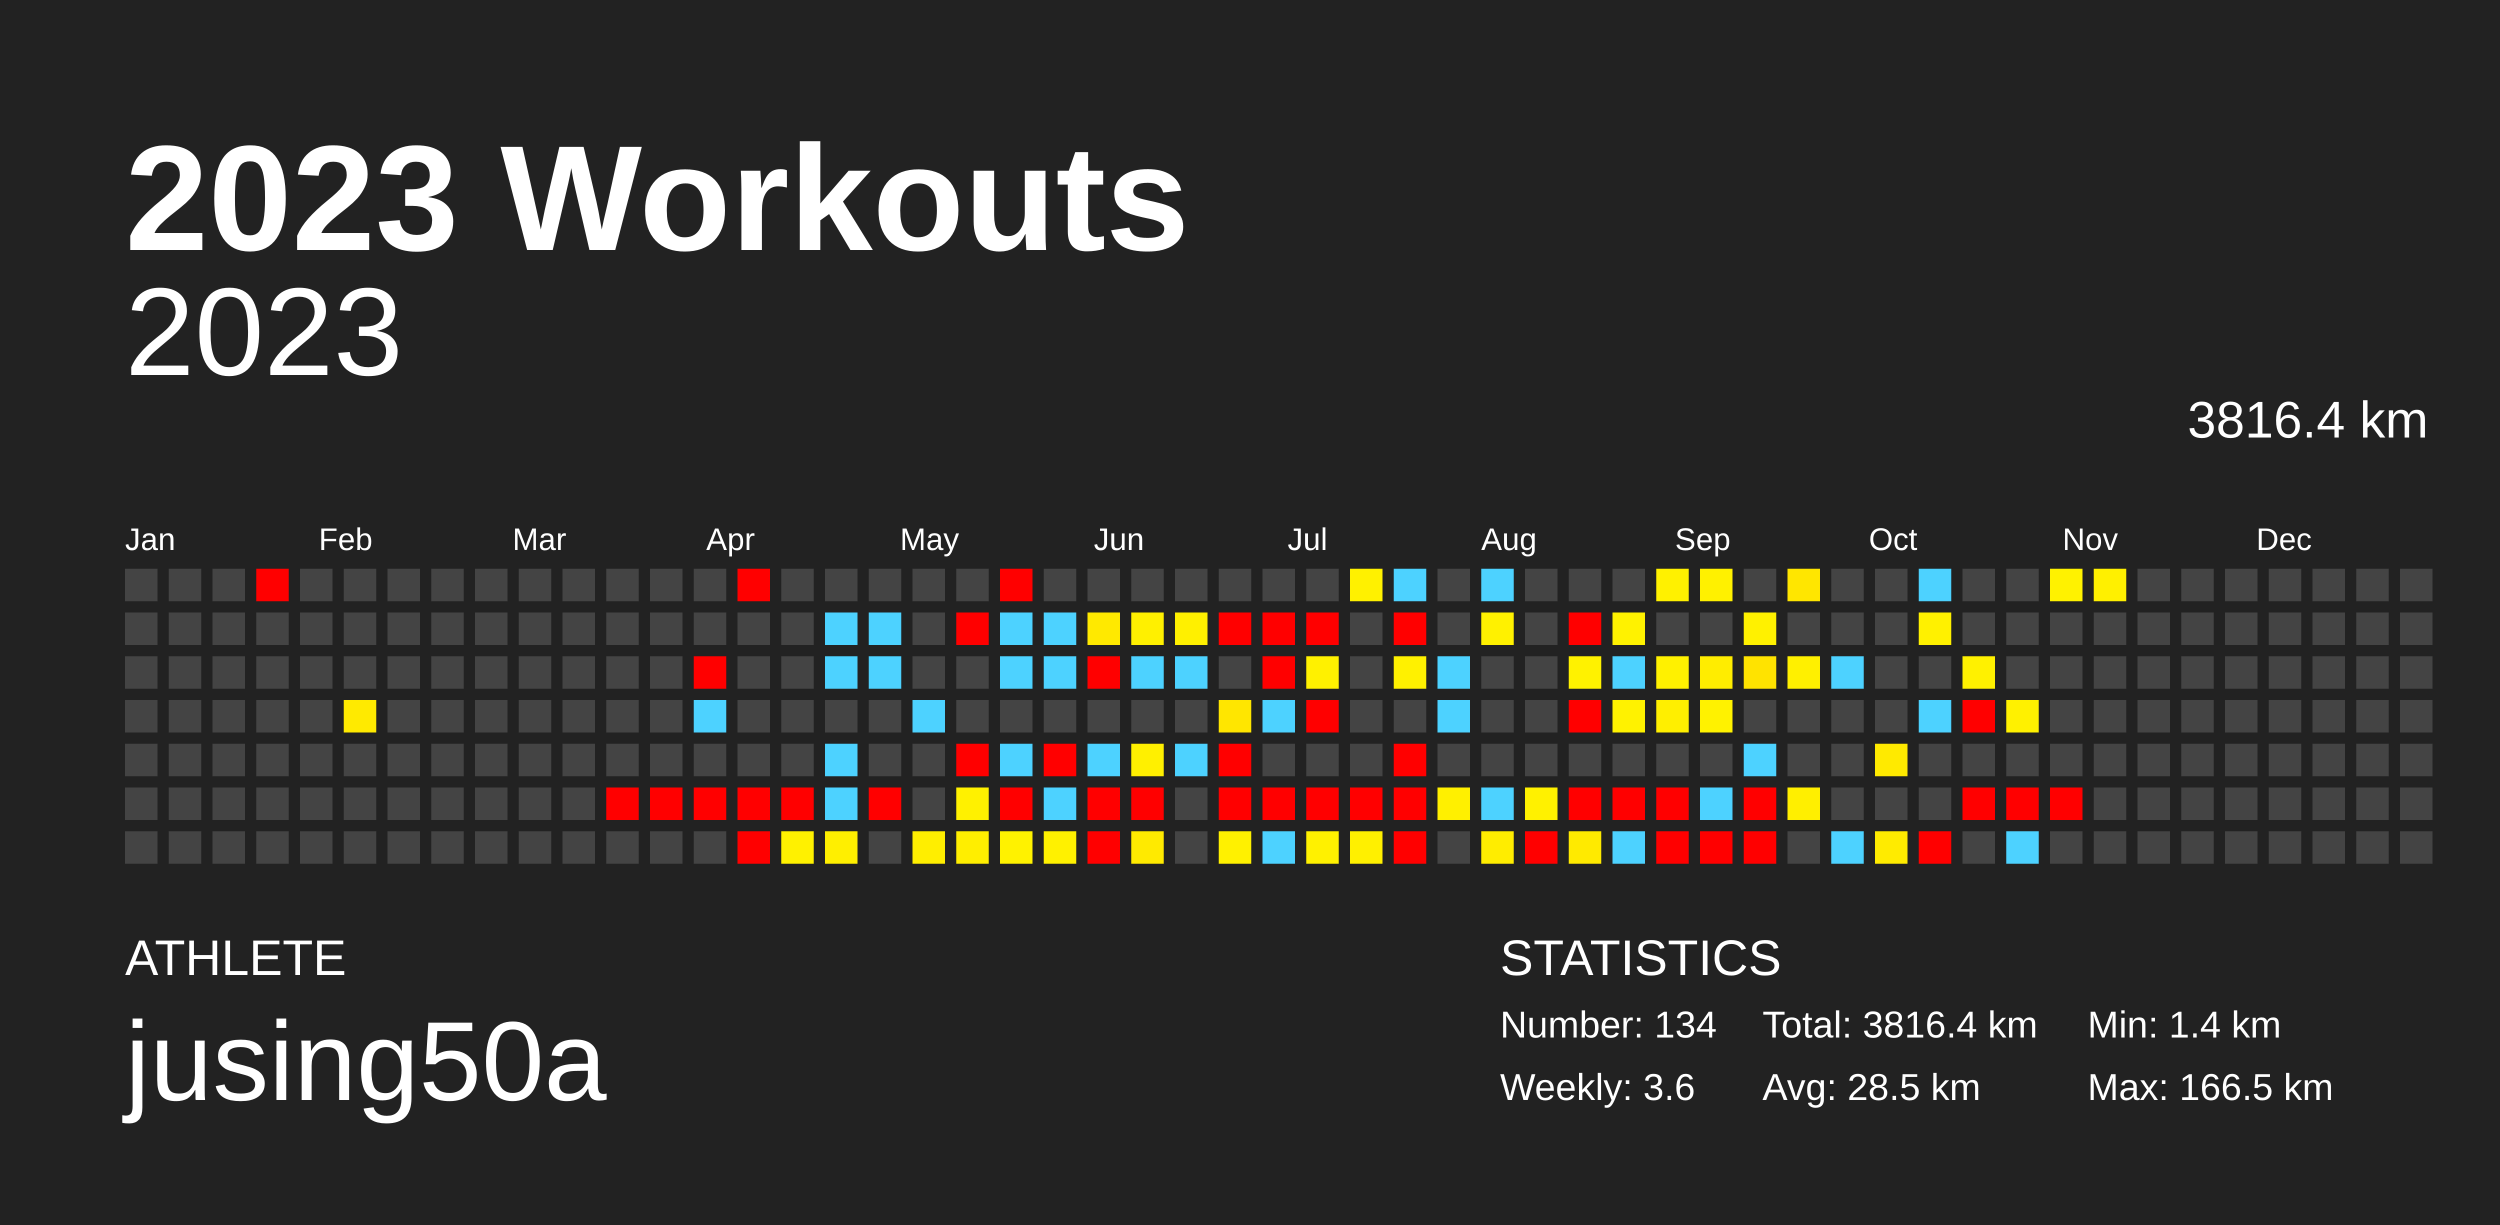
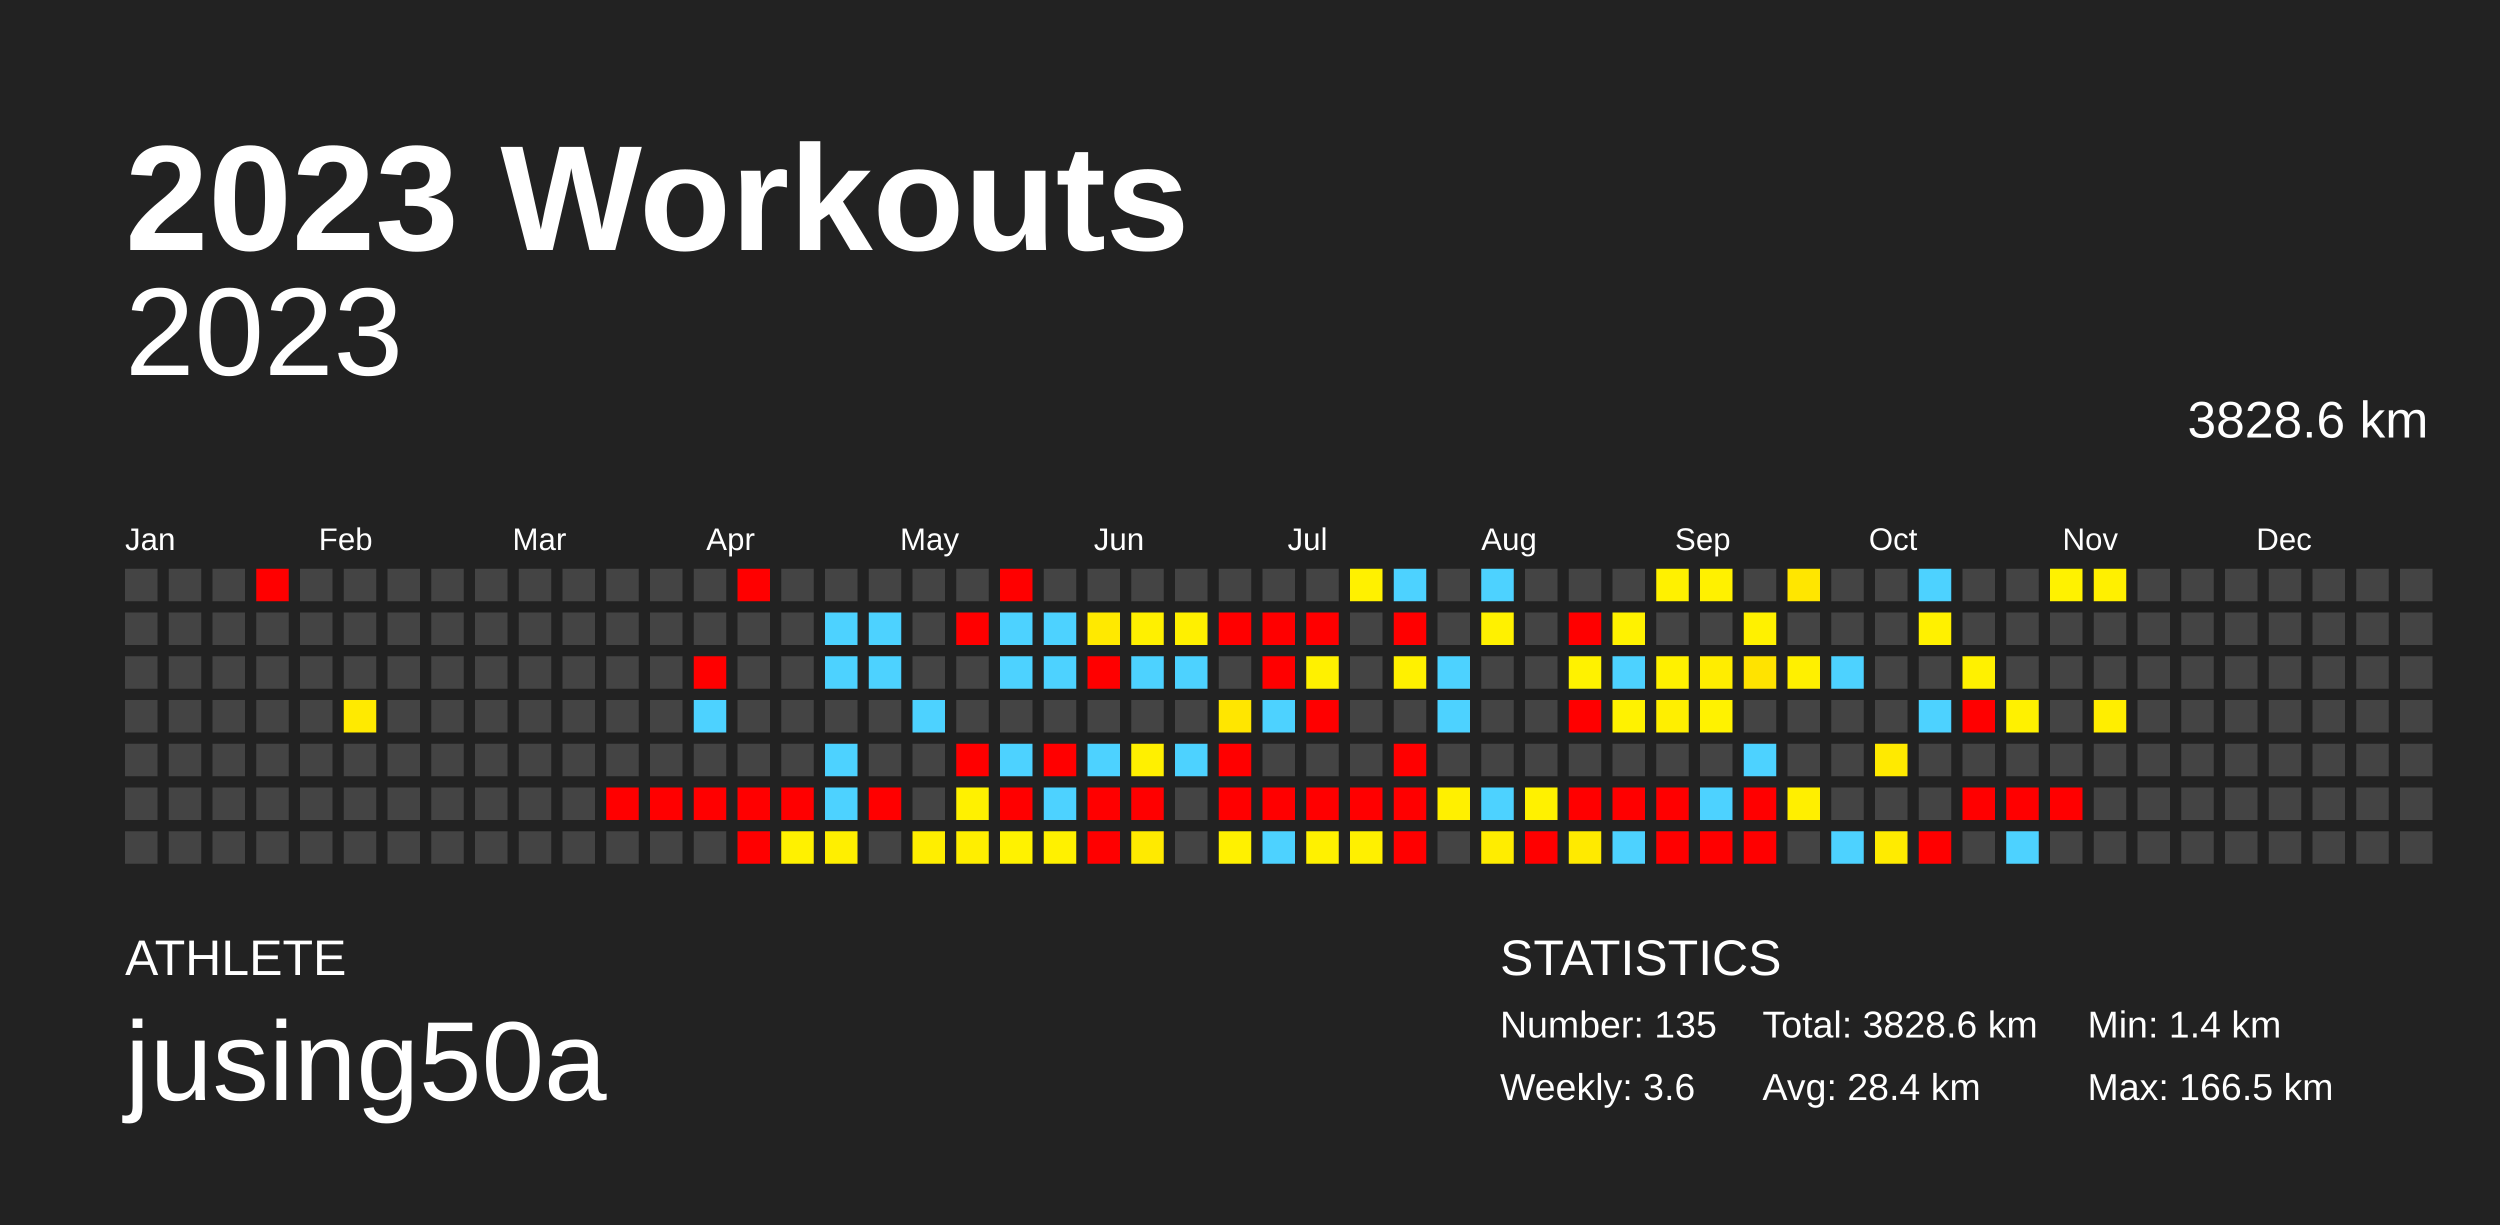
<svg xmlns="http://www.w3.org/2000/svg" baseProfile="full" height="98mm" version="1.1" viewBox="0,0,200,98" width="200mm">
  <defs />
  <rect fill="#222222" height="98" width="200" x="0" y="0" />
  <text fill="#FFFFFF" style="font-size:12px; font-family:Arial; font-weight:bold;" x="10" y="20">2023 Workouts</text>
  <text fill="#FFFFFF" style="font-size:4px; font-family:Arial" x="10" y="78">ATHLETE</text>
  <text fill="#FFFFFF" style="font-size:9px; font-family:Arial" x="10" y="88">jusing50a</text>
  <text fill="#FFFFFF" style="font-size:4px; font-family:Arial" x="120" y="78">STATISTICS</text>
-   <text fill="#FFFFFF" style="font-size:3px; font-family:Arial" x="120" y="83">Number: 134</text>
+   <text fill="#FFFFFF" style="font-size:3px; font-family:Arial" x="120" y="83">Number: 135</text>
  <text fill="#FFFFFF" style="font-size:3px; font-family:Arial" x="120" y="88">Weekly: 3.6</text>
-   <text fill="#FFFFFF" style="font-size:3px; font-family:Arial" x="141" y="83">Total: 3816.4 km</text>
-   <text fill="#FFFFFF" style="font-size:3px; font-family:Arial" x="141" y="88">Avg: 28.5 km</text>
+   <text fill="#FFFFFF" style="font-size:3px; font-family:Arial" x="141" y="83">Total: 3828.6 km</text>
+   <text fill="#FFFFFF" style="font-size:3px; font-family:Arial" x="141" y="88">Avg: 28.4 km</text>
  <text fill="#FFFFFF" style="font-size:3px; font-family:Arial" x="167" y="83">Min: 1.4 km</text>
  <text fill="#FFFFFF" style="font-size:3px; font-family:Arial" x="167" y="88">Max: 166.5 km</text>
  <text alignment-baseline="hanging" fill="#FFFFFF" style="font-size:10.0px; font-family:Arial;" x="10" y="30">2023</text>
-   <text alignment-baseline="hanging" fill="#FFFFFF" style="font-size:4.125px; font-family:Arial;" x="175" y="35">3816.4 km</text>
+   <text alignment-baseline="hanging" fill="#FFFFFF" style="font-size:4.125px; font-family:Arial;" x="175" y="35">3828.6 km</text>
  <text fill="#FFFFFF" style="font-size:2.5px; font-family:Arial" x="10.0" y="44">Jan</text>
  <text fill="#FFFFFF" style="font-size:2.5px; font-family:Arial" x="25.5" y="44">Feb</text>
  <text fill="#FFFFFF" style="font-size:2.5px; font-family:Arial" x="41.0" y="44">Mar</text>
  <text fill="#FFFFFF" style="font-size:2.5px; font-family:Arial" x="56.5" y="44">Apr</text>
  <text fill="#FFFFFF" style="font-size:2.5px; font-family:Arial" x="72.0" y="44">May</text>
  <text fill="#FFFFFF" style="font-size:2.5px; font-family:Arial" x="87.5" y="44">Jun</text>
  <text fill="#FFFFFF" style="font-size:2.5px; font-family:Arial" x="103.0" y="44">Jul</text>
  <text fill="#FFFFFF" style="font-size:2.5px; font-family:Arial" x="118.5" y="44">Aug</text>
  <text fill="#FFFFFF" style="font-size:2.5px; font-family:Arial" x="134.0" y="44">Sep</text>
  <text fill="#FFFFFF" style="font-size:2.5px; font-family:Arial" x="149.5" y="44">Oct</text>
  <text fill="#FFFFFF" style="font-size:2.5px; font-family:Arial" x="165.0" y="44">Nov</text>
  <text fill="#FFFFFF" style="font-size:2.5px; font-family:Arial" x="180.5" y="44">Dec</text>
  <rect fill="#444444" height="2.6" width="2.6" x="10.0" y="45.5" />
  <rect fill="#444444" height="2.6" width="2.6" x="10.0" y="49.0" />
  <rect fill="#444444" height="2.6" width="2.6" x="10.0" y="52.5" />
  <rect fill="#444444" height="2.6" width="2.6" x="10.0" y="56.0" />
  <rect fill="#444444" height="2.6" width="2.6" x="10.0" y="59.5" />
  <rect fill="#444444" height="2.6" width="2.6" x="10.0" y="63.0" />
  <rect fill="#444444" height="2.6" width="2.6" x="10.0" y="66.5" />
  <rect fill="#444444" height="2.6" width="2.6" x="13.5" y="45.5" />
  <rect fill="#444444" height="2.6" width="2.6" x="13.5" y="49.0" />
  <rect fill="#444444" height="2.6" width="2.6" x="13.5" y="52.5" />
  <rect fill="#444444" height="2.6" width="2.6" x="13.5" y="56.0" />
  <rect fill="#444444" height="2.6" width="2.6" x="13.5" y="59.5" />
  <rect fill="#444444" height="2.6" width="2.6" x="13.5" y="63.0" />
  <rect fill="#444444" height="2.6" width="2.6" x="13.5" y="66.5" />
  <rect fill="#444444" height="2.6" width="2.6" x="17.0" y="45.5" />
  <rect fill="#444444" height="2.6" width="2.6" x="17.0" y="49.0" />
  <rect fill="#444444" height="2.6" width="2.6" x="17.0" y="52.5" />
  <rect fill="#444444" height="2.6" width="2.6" x="17.0" y="56.0" />
  <rect fill="#444444" height="2.6" width="2.6" x="17.0" y="59.5" />
  <rect fill="#444444" height="2.6" width="2.6" x="17.0" y="63.0" />
  <rect fill="#444444" height="2.6" width="2.6" x="17.0" y="66.5" />
  <rect fill="red" height="2.6" width="2.6" x="20.5" y="45.5" />
  <rect fill="#444444" height="2.6" width="2.6" x="20.5" y="49.0" />
  <rect fill="#444444" height="2.6" width="2.6" x="20.5" y="52.5" />
  <rect fill="#444444" height="2.6" width="2.6" x="20.5" y="56.0" />
  <rect fill="#444444" height="2.6" width="2.6" x="20.5" y="59.5" />
  <rect fill="#444444" height="2.6" width="2.6" x="20.5" y="63.0" />
  <rect fill="#444444" height="2.6" width="2.6" x="20.5" y="66.5" />
  <rect fill="#444444" height="2.6" width="2.6" x="24.0" y="45.5" />
  <rect fill="#444444" height="2.6" width="2.6" x="24.0" y="49.0" />
  <rect fill="#444444" height="2.6" width="2.6" x="24.0" y="52.5" />
  <rect fill="#444444" height="2.6" width="2.6" x="24.0" y="56.0" />
  <rect fill="#444444" height="2.6" width="2.6" x="24.0" y="59.5" />
  <rect fill="#444444" height="2.6" width="2.6" x="24.0" y="63.0" />
  <rect fill="#444444" height="2.6" width="2.6" x="24.0" y="66.5" />
  <rect fill="#444444" height="2.6" width="2.6" x="27.5" y="45.5" />
  <rect fill="#444444" height="2.6" width="2.6" x="27.5" y="49.0" />
  <rect fill="#444444" height="2.6" width="2.6" x="27.5" y="52.5" />
  <rect fill="#ffea00" height="2.6" width="2.6" x="27.5" y="56.0" />
  <rect fill="#444444" height="2.6" width="2.6" x="27.5" y="59.5" />
  <rect fill="#444444" height="2.6" width="2.6" x="27.5" y="63.0" />
  <rect fill="#444444" height="2.6" width="2.6" x="27.5" y="66.5" />
  <rect fill="#444444" height="2.6" width="2.6" x="31.0" y="45.5" />
  <rect fill="#444444" height="2.6" width="2.6" x="31.0" y="49.0" />
  <rect fill="#444444" height="2.6" width="2.6" x="31.0" y="52.5" />
  <rect fill="#444444" height="2.6" width="2.6" x="31.0" y="56.0" />
  <rect fill="#444444" height="2.6" width="2.6" x="31.0" y="59.5" />
  <rect fill="#444444" height="2.6" width="2.6" x="31.0" y="63.0" />
  <rect fill="#444444" height="2.6" width="2.6" x="31.0" y="66.5" />
  <rect fill="#444444" height="2.6" width="2.6" x="34.5" y="45.5" />
  <rect fill="#444444" height="2.6" width="2.6" x="34.5" y="49.0" />
  <rect fill="#444444" height="2.6" width="2.6" x="34.5" y="52.5" />
  <rect fill="#444444" height="2.6" width="2.6" x="34.5" y="56.0" />
  <rect fill="#444444" height="2.6" width="2.6" x="34.5" y="59.5" />
  <rect fill="#444444" height="2.6" width="2.6" x="34.5" y="63.0" />
  <rect fill="#444444" height="2.6" width="2.6" x="34.5" y="66.5" />
  <rect fill="#444444" height="2.6" width="2.6" x="38.0" y="45.5" />
  <rect fill="#444444" height="2.6" width="2.6" x="38.0" y="49.0" />
  <rect fill="#444444" height="2.6" width="2.6" x="38.0" y="52.5" />
  <rect fill="#444444" height="2.6" width="2.6" x="38.0" y="56.0" />
  <rect fill="#444444" height="2.6" width="2.6" x="38.0" y="59.5" />
  <rect fill="#444444" height="2.6" width="2.6" x="38.0" y="63.0" />
  <rect fill="#444444" height="2.6" width="2.6" x="38.0" y="66.5" />
  <rect fill="#444444" height="2.6" width="2.6" x="41.5" y="45.5" />
  <rect fill="#444444" height="2.6" width="2.6" x="41.5" y="49.0" />
  <rect fill="#444444" height="2.6" width="2.6" x="41.5" y="52.5" />
  <rect fill="#444444" height="2.6" width="2.6" x="41.5" y="56.0" />
  <rect fill="#444444" height="2.6" width="2.6" x="41.5" y="59.5" />
  <rect fill="#444444" height="2.6" width="2.6" x="41.5" y="63.0" />
  <rect fill="#444444" height="2.6" width="2.6" x="41.5" y="66.5" />
  <rect fill="#444444" height="2.6" width="2.6" x="45.0" y="45.5" />
  <rect fill="#444444" height="2.6" width="2.6" x="45.0" y="49.0" />
  <rect fill="#444444" height="2.6" width="2.6" x="45.0" y="52.5" />
  <rect fill="#444444" height="2.6" width="2.6" x="45.0" y="56.0" />
  <rect fill="#444444" height="2.6" width="2.6" x="45.0" y="59.5" />
  <rect fill="#444444" height="2.6" width="2.6" x="45.0" y="63.0" />
  <rect fill="#444444" height="2.6" width="2.6" x="45.0" y="66.5" />
  <rect fill="#444444" height="2.6" width="2.6" x="48.5" y="45.5" />
  <rect fill="#444444" height="2.6" width="2.6" x="48.5" y="49.0" />
  <rect fill="#444444" height="2.6" width="2.6" x="48.5" y="52.5" />
  <rect fill="#444444" height="2.6" width="2.6" x="48.5" y="56.0" />
  <rect fill="#444444" height="2.6" width="2.6" x="48.5" y="59.5" />
  <rect fill="red" height="2.6" width="2.6" x="48.5" y="63.0" />
  <rect fill="#444444" height="2.6" width="2.6" x="48.5" y="66.5" />
  <rect fill="#444444" height="2.6" width="2.6" x="52.0" y="45.5" />
  <rect fill="#444444" height="2.6" width="2.6" x="52.0" y="49.0" />
  <rect fill="#444444" height="2.6" width="2.6" x="52.0" y="52.5" />
  <rect fill="#444444" height="2.6" width="2.6" x="52.0" y="56.0" />
  <rect fill="#444444" height="2.6" width="2.6" x="52.0" y="59.5" />
  <rect fill="red" height="2.6" width="2.6" x="52.0" y="63.0" />
  <rect fill="#444444" height="2.6" width="2.6" x="52.0" y="66.5" />
  <rect fill="#444444" height="2.6" width="2.6" x="55.5" y="45.5" />
  <rect fill="#444444" height="2.6" width="2.6" x="55.5" y="49.0" />
  <rect fill="red" height="2.6" width="2.6" x="55.5" y="52.5" />
  <rect fill="#4dd2ff" height="2.6" width="2.6" x="55.5" y="56.0" />
  <rect fill="#444444" height="2.6" width="2.6" x="55.5" y="59.5" />
  <rect fill="red" height="2.6" width="2.6" x="55.5" y="63.0" />
  <rect fill="#444444" height="2.6" width="2.6" x="55.5" y="66.5" />
  <rect fill="red" height="2.6" width="2.6" x="59.0" y="45.5" />
  <rect fill="#444444" height="2.6" width="2.6" x="59.0" y="49.0" />
  <rect fill="#444444" height="2.6" width="2.6" x="59.0" y="52.5" />
  <rect fill="#444444" height="2.6" width="2.6" x="59.0" y="56.0" />
  <rect fill="#444444" height="2.6" width="2.6" x="59.0" y="59.5" />
  <rect fill="red" height="2.6" width="2.6" x="59.0" y="63.0" />
  <rect fill="red" height="2.6" width="2.6" x="59.0" y="66.5" />
  <rect fill="#444444" height="2.6" width="2.6" x="62.5" y="45.5" />
  <rect fill="#444444" height="2.6" width="2.6" x="62.5" y="49.0" />
  <rect fill="#444444" height="2.6" width="2.6" x="62.5" y="52.5" />
  <rect fill="#444444" height="2.6" width="2.6" x="62.5" y="56.0" />
  <rect fill="#444444" height="2.6" width="2.6" x="62.5" y="59.5" />
  <rect fill="red" height="2.6" width="2.6" x="62.5" y="63.0" />
  <rect fill="#fff100" height="2.6" width="2.6" x="62.5" y="66.5" />
  <rect fill="#444444" height="2.6" width="2.6" x="66.0" y="45.5" />
  <rect fill="#4dd2ff" height="2.6" width="2.6" x="66.0" y="49.0" />
  <rect fill="#4dd2ff" height="2.6" width="2.6" x="66.0" y="52.5" />
  <rect fill="#444444" height="2.6" width="2.6" x="66.0" y="56.0" />
  <rect fill="#4dd2ff" height="2.6" width="2.6" x="66.0" y="59.5" />
  <rect fill="#4dd2ff" height="2.6" width="2.6" x="66.0" y="63.0" />
  <rect fill="#ffef00" height="2.6" width="2.6" x="66.0" y="66.5" />
  <rect fill="#444444" height="2.6" width="2.6" x="69.5" y="45.5" />
  <rect fill="#4dd2ff" height="2.6" width="2.6" x="69.5" y="49.0" />
  <rect fill="#4dd2ff" height="2.6" width="2.6" x="69.5" y="52.5" />
  <rect fill="#444444" height="2.6" width="2.6" x="69.5" y="56.0" />
  <rect fill="#444444" height="2.6" width="2.6" x="69.5" y="59.5" />
  <rect fill="red" height="2.6" width="2.6" x="69.5" y="63.0" />
  <rect fill="#444444" height="2.6" width="2.6" x="69.5" y="66.5" />
  <rect fill="#444444" height="2.6" width="2.6" x="73.0" y="45.5" />
  <rect fill="#444444" height="2.6" width="2.6" x="73.0" y="49.0" />
  <rect fill="#444444" height="2.6" width="2.6" x="73.0" y="52.5" />
  <rect fill="#4dd2ff" height="2.6" width="2.6" x="73.0" y="56.0" />
  <rect fill="#444444" height="2.6" width="2.6" x="73.0" y="59.5" />
  <rect fill="#444444" height="2.6" width="2.6" x="73.0" y="63.0" />
  <rect fill="#ffee00" height="2.6" width="2.6" x="73.0" y="66.5" />
  <rect fill="#444444" height="2.6" width="2.6" x="76.5" y="45.5" />
  <rect fill="red" height="2.6" width="2.6" x="76.5" y="49.0" />
  <rect fill="#444444" height="2.6" width="2.6" x="76.5" y="52.5" />
  <rect fill="#444444" height="2.6" width="2.6" x="76.5" y="56.0" />
  <rect fill="red" height="2.6" width="2.6" x="76.5" y="59.5" />
  <rect fill="#fff100" height="2.6" width="2.6" x="76.5" y="63.0" />
  <rect fill="#ffee00" height="2.6" width="2.6" x="76.5" y="66.5" />
  <rect fill="red" height="2.6" width="2.6" x="80.0" y="45.5" />
  <rect fill="#4dd2ff" height="2.6" width="2.6" x="80.0" y="49.0" />
  <rect fill="#4dd2ff" height="2.6" width="2.6" x="80.0" y="52.5" />
  <rect fill="#444444" height="2.6" width="2.6" x="80.0" y="56.0" />
  <rect fill="#4dd2ff" height="2.6" width="2.6" x="80.0" y="59.5" />
  <rect fill="red" height="2.6" width="2.6" x="80.0" y="63.0" />
  <rect fill="#fff200" height="2.6" width="2.6" x="80.0" y="66.5" />
  <rect fill="#444444" height="2.6" width="2.6" x="83.5" y="45.5" />
  <rect fill="#4dd2ff" height="2.6" width="2.6" x="83.5" y="49.0" />
  <rect fill="#4dd2ff" height="2.6" width="2.6" x="83.5" y="52.5" />
  <rect fill="#444444" height="2.6" width="2.6" x="83.5" y="56.0" />
  <rect fill="red" height="2.6" width="2.6" x="83.5" y="59.5" />
  <rect fill="#4dd2ff" height="2.6" width="2.6" x="83.5" y="63.0" />
  <rect fill="#fff100" height="2.6" width="2.6" x="83.5" y="66.5" />
  <rect fill="#444444" height="2.6" width="2.6" x="87.0" y="45.5" />
  <rect fill="#ffe900" height="2.6" width="2.6" x="87.0" y="49.0" />
  <rect fill="red" height="2.6" width="2.6" x="87.0" y="52.5" />
  <rect fill="#444444" height="2.6" width="2.6" x="87.0" y="56.0" />
  <rect fill="#4dd2ff" height="2.6" width="2.6" x="87.0" y="59.5" />
  <rect fill="red" height="2.6" width="2.6" x="87.0" y="63.0" />
  <rect fill="red" height="2.6" width="2.6" x="87.0" y="66.5" />
  <rect fill="#444444" height="2.6" width="2.6" x="90.5" y="45.5" />
  <rect fill="#fff000" height="2.6" width="2.6" x="90.5" y="49.0" />
  <rect fill="#4dd2ff" height="2.6" width="2.6" x="90.5" y="52.5" />
  <rect fill="#444444" height="2.6" width="2.6" x="90.5" y="56.0" />
  <rect fill="#fff000" height="2.6" width="2.6" x="90.5" y="59.5" />
  <rect fill="red" height="2.6" width="2.6" x="90.5" y="63.0" />
  <rect fill="#ffea00" height="2.6" width="2.6" x="90.5" y="66.5" />
  <rect fill="#444444" height="2.6" width="2.6" x="94.0" y="45.5" />
  <rect fill="#fff000" height="2.6" width="2.6" x="94.0" y="49.0" />
  <rect fill="#4dd2ff" height="2.6" width="2.6" x="94.0" y="52.5" />
  <rect fill="#444444" height="2.6" width="2.6" x="94.0" y="56.0" />
  <rect fill="#4dd2ff" height="2.6" width="2.6" x="94.0" y="59.5" />
  <rect fill="#444444" height="2.6" width="2.6" x="94.0" y="63.0" />
  <rect fill="#444444" height="2.6" width="2.6" x="94.0" y="66.5" />
  <rect fill="#444444" height="2.6" width="2.6" x="97.5" y="45.5" />
  <rect fill="red" height="2.6" width="2.6" x="97.5" y="49.0" />
  <rect fill="#444444" height="2.6" width="2.6" x="97.5" y="52.5" />
  <rect fill="#ffe600" height="2.6" width="2.6" x="97.5" y="56.0" />
  <rect fill="red" height="2.6" width="2.6" x="97.5" y="59.5" />
  <rect fill="red" height="2.6" width="2.6" x="97.5" y="63.0" />
  <rect fill="#fff100" height="2.6" width="2.6" x="97.5" y="66.5" />
  <rect fill="#444444" height="2.6" width="2.6" x="101.0" y="45.5" />
  <rect fill="red" height="2.6" width="2.6" x="101.0" y="49.0" />
  <rect fill="red" height="2.6" width="2.6" x="101.0" y="52.5" />
  <rect fill="#4dd2ff" height="2.6" width="2.6" x="101.0" y="56.0" />
  <rect fill="#444444" height="2.6" width="2.6" x="101.0" y="59.5" />
  <rect fill="red" height="2.6" width="2.6" x="101.0" y="63.0" />
  <rect fill="#4dd2ff" height="2.6" width="2.6" x="101.0" y="66.5" />
  <rect fill="#444444" height="2.6" width="2.6" x="104.5" y="45.5" />
  <rect fill="red" height="2.6" width="2.6" x="104.5" y="49.0" />
  <rect fill="#fff100" height="2.6" width="2.6" x="104.5" y="52.5" />
  <rect fill="red" height="2.6" width="2.6" x="104.5" y="56.0" />
  <rect fill="#444444" height="2.6" width="2.6" x="104.5" y="59.5" />
  <rect fill="red" height="2.6" width="2.6" x="104.5" y="63.0" />
  <rect fill="#fff100" height="2.6" width="2.6" x="104.5" y="66.5" />
  <rect fill="#fff100" height="2.6" width="2.6" x="108.0" y="45.5" />
  <rect fill="#444444" height="2.6" width="2.6" x="108.0" y="49.0" />
  <rect fill="#444444" height="2.6" width="2.6" x="108.0" y="52.5" />
  <rect fill="#444444" height="2.6" width="2.6" x="108.0" y="56.0" />
  <rect fill="#444444" height="2.6" width="2.6" x="108.0" y="59.5" />
  <rect fill="red" height="2.6" width="2.6" x="108.0" y="63.0" />
  <rect fill="#fff000" height="2.6" width="2.6" x="108.0" y="66.5" />
  <rect fill="#4dd2ff" height="2.6" width="2.6" x="111.5" y="45.5" />
  <rect fill="red" height="2.6" width="2.6" x="111.5" y="49.0" />
  <rect fill="#fff100" height="2.6" width="2.6" x="111.5" y="52.5" />
  <rect fill="#444444" height="2.6" width="2.6" x="111.5" y="56.0" />
  <rect fill="red" height="2.6" width="2.6" x="111.5" y="59.5" />
  <rect fill="red" height="2.6" width="2.6" x="111.5" y="63.0" />
  <rect fill="red" height="2.6" width="2.6" x="111.5" y="66.5" />
  <rect fill="#444444" height="2.6" width="2.6" x="115.0" y="45.5" />
  <rect fill="#444444" height="2.6" width="2.6" x="115.0" y="49.0" />
  <rect fill="#4dd2ff" height="2.6" width="2.6" x="115.0" y="52.5" />
  <rect fill="#4dd2ff" height="2.6" width="2.6" x="115.0" y="56.0" />
  <rect fill="#444444" height="2.6" width="2.6" x="115.0" y="59.5" />
  <rect fill="#fff000" height="2.6" width="2.6" x="115.0" y="63.0" />
  <rect fill="#444444" height="2.6" width="2.6" x="115.0" y="66.5" />
  <rect fill="#4dd2ff" height="2.6" width="2.6" x="118.5" y="45.5" />
  <rect fill="#fff100" height="2.6" width="2.6" x="118.5" y="49.0" />
  <rect fill="#444444" height="2.6" width="2.6" x="118.5" y="52.5" />
  <rect fill="#444444" height="2.6" width="2.6" x="118.5" y="56.0" />
  <rect fill="#444444" height="2.6" width="2.6" x="118.5" y="59.5" />
  <rect fill="#4dd2ff" height="2.6" width="2.6" x="118.5" y="63.0" />
  <rect fill="#ffed00" height="2.6" width="2.6" x="118.5" y="66.5" />
  <rect fill="#444444" height="2.6" width="2.6" x="122.0" y="45.5" />
  <rect fill="#444444" height="2.6" width="2.6" x="122.0" y="49.0" />
  <rect fill="#444444" height="2.6" width="2.6" x="122.0" y="52.5" />
  <rect fill="#444444" height="2.6" width="2.6" x="122.0" y="56.0" />
  <rect fill="#444444" height="2.6" width="2.6" x="122.0" y="59.5" />
  <rect fill="#fff100" height="2.6" width="2.6" x="122.0" y="63.0" />
  <rect fill="red" height="2.6" width="2.6" x="122.0" y="66.5" />
  <rect fill="#444444" height="2.6" width="2.6" x="125.5" y="45.5" />
  <rect fill="red" height="2.6" width="2.6" x="125.5" y="49.0" />
  <rect fill="#fff200" height="2.6" width="2.6" x="125.5" y="52.5" />
  <rect fill="red" height="2.6" width="2.6" x="125.5" y="56.0" />
  <rect fill="#444444" height="2.6" width="2.6" x="125.5" y="59.5" />
  <rect fill="red" height="2.6" width="2.6" x="125.5" y="63.0" />
  <rect fill="#ffea00" height="2.6" width="2.6" x="125.5" y="66.5" />
  <rect fill="#444444" height="2.6" width="2.6" x="129.0" y="45.5" />
  <rect fill="#fff200" height="2.6" width="2.6" x="129.0" y="49.0" />
  <rect fill="#4dd2ff" height="2.6" width="2.6" x="129.0" y="52.5" />
  <rect fill="#fff200" height="2.6" width="2.6" x="129.0" y="56.0" />
  <rect fill="#444444" height="2.6" width="2.6" x="129.0" y="59.5" />
  <rect fill="red" height="2.6" width="2.6" x="129.0" y="63.0" />
  <rect fill="#4dd2ff" height="2.6" width="2.6" x="129.0" y="66.5" />
  <rect fill="#fff100" height="2.6" width="2.6" x="132.5" y="45.5" />
  <rect fill="#444444" height="2.6" width="2.6" x="132.5" y="49.0" />
  <rect fill="#fff100" height="2.6" width="2.6" x="132.5" y="52.5" />
  <rect fill="#ffef00" height="2.6" width="2.6" x="132.5" y="56.0" />
  <rect fill="#444444" height="2.6" width="2.6" x="132.5" y="59.5" />
  <rect fill="red" height="2.6" width="2.6" x="132.5" y="63.0" />
  <rect fill="red" height="2.6" width="2.6" x="132.5" y="66.5" />
  <rect fill="#fff100" height="2.6" width="2.6" x="136.0" y="45.5" />
  <rect fill="#444444" height="2.6" width="2.6" x="136.0" y="49.0" />
  <rect fill="#ffed00" height="2.6" width="2.6" x="136.0" y="52.5" />
  <rect fill="#fff200" height="2.6" width="2.6" x="136.0" y="56.0" />
  <rect fill="#444444" height="2.6" width="2.6" x="136.0" y="59.5" />
  <rect fill="#4dd2ff" height="2.6" width="2.6" x="136.0" y="63.0" />
  <rect fill="red" height="2.6" width="2.6" x="136.0" y="66.5" />
  <rect fill="#444444" height="2.6" width="2.6" x="139.5" y="45.5" />
  <rect fill="#fff100" height="2.6" width="2.6" x="139.5" y="49.0" />
  <rect fill="#ffe300" height="2.6" width="2.6" x="139.5" y="52.5" />
  <rect fill="#444444" height="2.6" width="2.6" x="139.5" y="56.0" />
  <rect fill="#4dd2ff" height="2.6" width="2.6" x="139.5" y="59.5" />
  <rect fill="red" height="2.6" width="2.6" x="139.5" y="63.0" />
  <rect fill="red" height="2.6" width="2.6" x="139.5" y="66.5" />
  <rect fill="#ffe600" height="2.6" width="2.6" x="143.0" y="45.5" />
  <rect fill="#444444" height="2.6" width="2.6" x="143.0" y="49.0" />
  <rect fill="#fff000" height="2.6" width="2.6" x="143.0" y="52.5" />
  <rect fill="#444444" height="2.6" width="2.6" x="143.0" y="56.0" />
  <rect fill="#444444" height="2.6" width="2.6" x="143.0" y="59.5" />
  <rect fill="#ffef00" height="2.6" width="2.6" x="143.0" y="63.0" />
  <rect fill="#444444" height="2.6" width="2.6" x="143.0" y="66.5" />
  <rect fill="#444444" height="2.6" width="2.6" x="146.5" y="45.5" />
  <rect fill="#444444" height="2.6" width="2.6" x="146.5" y="49.0" />
  <rect fill="#4dd2ff" height="2.6" width="2.6" x="146.5" y="52.5" />
  <rect fill="#444444" height="2.6" width="2.6" x="146.5" y="56.0" />
  <rect fill="#444444" height="2.6" width="2.6" x="146.5" y="59.5" />
  <rect fill="#444444" height="2.6" width="2.6" x="146.5" y="63.0" />
  <rect fill="#4dd2ff" height="2.6" width="2.6" x="146.5" y="66.5" />
  <rect fill="#444444" height="2.6" width="2.6" x="150.0" y="45.5" />
  <rect fill="#444444" height="2.6" width="2.6" x="150.0" y="49.0" />
  <rect fill="#444444" height="2.6" width="2.6" x="150.0" y="52.5" />
  <rect fill="#444444" height="2.6" width="2.6" x="150.0" y="56.0" />
  <rect fill="#ffea00" height="2.6" width="2.6" x="150.0" y="59.5" />
  <rect fill="#444444" height="2.6" width="2.6" x="150.0" y="63.0" />
  <rect fill="#ffeb00" height="2.6" width="2.6" x="150.0" y="66.5" />
  <rect fill="#4dd2ff" height="2.6" width="2.6" x="153.5" y="45.5" />
  <rect fill="#fff100" height="2.6" width="2.6" x="153.5" y="49.0" />
  <rect fill="#444444" height="2.6" width="2.6" x="153.5" y="52.5" />
  <rect fill="#4dd2ff" height="2.6" width="2.6" x="153.5" y="56.0" />
  <rect fill="#444444" height="2.6" width="2.6" x="153.5" y="59.5" />
  <rect fill="#444444" height="2.6" width="2.6" x="153.5" y="63.0" />
  <rect fill="red" height="2.6" width="2.6" x="153.5" y="66.5" />
  <rect fill="#444444" height="2.6" width="2.6" x="157.0" y="45.5" />
  <rect fill="#444444" height="2.6" width="2.6" x="157.0" y="49.0" />
  <rect fill="#fff100" height="2.6" width="2.6" x="157.0" y="52.5" />
  <rect fill="red" height="2.6" width="2.6" x="157.0" y="56.0" />
  <rect fill="#444444" height="2.6" width="2.6" x="157.0" y="59.5" />
  <rect fill="red" height="2.6" width="2.6" x="157.0" y="63.0" />
  <rect fill="#444444" height="2.6" width="2.6" x="157.0" y="66.5" />
  <rect fill="#444444" height="2.6" width="2.6" x="160.5" y="45.5" />
  <rect fill="#444444" height="2.6" width="2.6" x="160.5" y="49.0" />
  <rect fill="#444444" height="2.6" width="2.6" x="160.5" y="52.5" />
  <rect fill="#fff100" height="2.6" width="2.6" x="160.5" y="56.0" />
  <rect fill="#444444" height="2.6" width="2.6" x="160.5" y="59.5" />
  <rect fill="red" height="2.6" width="2.6" x="160.5" y="63.0" />
  <rect fill="#4dd2ff" height="2.6" width="2.6" x="160.5" y="66.5" />
  <rect fill="#fff200" height="2.6" width="2.6" x="164.0" y="45.5" />
  <rect fill="#444444" height="2.6" width="2.6" x="164.0" y="49.0" />
  <rect fill="#444444" height="2.6" width="2.6" x="164.0" y="52.5" />
  <rect fill="#444444" height="2.6" width="2.6" x="164.0" y="56.0" />
  <rect fill="#444444" height="2.6" width="2.6" x="164.0" y="59.5" />
  <rect fill="red" height="2.6" width="2.6" x="164.0" y="63.0" />
  <rect fill="#444444" height="2.6" width="2.6" x="164.0" y="66.5" />
  <rect fill="#fff000" height="2.6" width="2.6" x="167.5" y="45.5" />
  <rect fill="#444444" height="2.6" width="2.6" x="167.5" y="49.0" />
  <rect fill="#444444" height="2.6" width="2.6" x="167.5" y="52.5" />
-   <rect fill="#444444" height="2.6" width="2.6" x="167.5" y="56.0" />
+   <rect fill="#ffee00" height="2.6" width="2.6" x="167.5" y="56.0" />
  <rect fill="#444444" height="2.6" width="2.6" x="167.5" y="59.5" />
  <rect fill="#444444" height="2.6" width="2.6" x="167.5" y="63.0" />
  <rect fill="#444444" height="2.6" width="2.6" x="167.5" y="66.5" />
  <rect fill="#444444" height="2.6" width="2.6" x="171.0" y="45.5" />
  <rect fill="#444444" height="2.6" width="2.6" x="171.0" y="49.0" />
  <rect fill="#444444" height="2.6" width="2.6" x="171.0" y="52.5" />
  <rect fill="#444444" height="2.6" width="2.6" x="171.0" y="56.0" />
  <rect fill="#444444" height="2.6" width="2.6" x="171.0" y="59.5" />
  <rect fill="#444444" height="2.6" width="2.6" x="171.0" y="63.0" />
  <rect fill="#444444" height="2.6" width="2.6" x="171.0" y="66.5" />
  <rect fill="#444444" height="2.6" width="2.6" x="174.5" y="45.5" />
  <rect fill="#444444" height="2.6" width="2.6" x="174.5" y="49.0" />
  <rect fill="#444444" height="2.6" width="2.6" x="174.5" y="52.5" />
  <rect fill="#444444" height="2.6" width="2.6" x="174.5" y="56.0" />
  <rect fill="#444444" height="2.6" width="2.6" x="174.5" y="59.5" />
  <rect fill="#444444" height="2.6" width="2.6" x="174.5" y="63.0" />
  <rect fill="#444444" height="2.6" width="2.6" x="174.5" y="66.5" />
  <rect fill="#444444" height="2.6" width="2.6" x="178.0" y="45.5" />
  <rect fill="#444444" height="2.6" width="2.6" x="178.0" y="49.0" />
  <rect fill="#444444" height="2.6" width="2.6" x="178.0" y="52.5" />
  <rect fill="#444444" height="2.6" width="2.6" x="178.0" y="56.0" />
  <rect fill="#444444" height="2.6" width="2.6" x="178.0" y="59.5" />
  <rect fill="#444444" height="2.6" width="2.6" x="178.0" y="63.0" />
  <rect fill="#444444" height="2.6" width="2.6" x="178.0" y="66.5" />
  <rect fill="#444444" height="2.6" width="2.6" x="181.5" y="45.5" />
  <rect fill="#444444" height="2.6" width="2.6" x="181.5" y="49.0" />
  <rect fill="#444444" height="2.6" width="2.6" x="181.5" y="52.5" />
  <rect fill="#444444" height="2.6" width="2.6" x="181.5" y="56.0" />
  <rect fill="#444444" height="2.6" width="2.6" x="181.5" y="59.5" />
  <rect fill="#444444" height="2.6" width="2.6" x="181.5" y="63.0" />
  <rect fill="#444444" height="2.6" width="2.6" x="181.5" y="66.5" />
  <rect fill="#444444" height="2.6" width="2.6" x="185.0" y="45.5" />
  <rect fill="#444444" height="2.6" width="2.6" x="185.0" y="49.0" />
  <rect fill="#444444" height="2.6" width="2.6" x="185.0" y="52.5" />
  <rect fill="#444444" height="2.6" width="2.6" x="185.0" y="56.0" />
  <rect fill="#444444" height="2.6" width="2.6" x="185.0" y="59.5" />
  <rect fill="#444444" height="2.6" width="2.6" x="185.0" y="63.0" />
  <rect fill="#444444" height="2.6" width="2.6" x="185.0" y="66.5" />
  <rect fill="#444444" height="2.6" width="2.6" x="188.5" y="45.5" />
  <rect fill="#444444" height="2.6" width="2.6" x="188.5" y="49.0" />
  <rect fill="#444444" height="2.6" width="2.6" x="188.5" y="52.5" />
  <rect fill="#444444" height="2.6" width="2.6" x="188.5" y="56.0" />
  <rect fill="#444444" height="2.6" width="2.6" x="188.5" y="59.5" />
  <rect fill="#444444" height="2.6" width="2.6" x="188.5" y="63.0" />
  <rect fill="#444444" height="2.6" width="2.6" x="188.5" y="66.5" />
  <rect fill="#444444" height="2.6" width="2.6" x="192.0" y="45.5" />
  <rect fill="#444444" height="2.6" width="2.6" x="192.0" y="49.0" />
  <rect fill="#444444" height="2.6" width="2.6" x="192.0" y="52.5" />
  <rect fill="#444444" height="2.6" width="2.6" x="192.0" y="56.0" />
  <rect fill="#444444" height="2.6" width="2.6" x="192.0" y="59.5" />
  <rect fill="#444444" height="2.6" width="2.6" x="192.0" y="63.0" />
  <rect fill="#444444" height="2.6" width="2.6" x="192.0" y="66.5" />
</svg>
